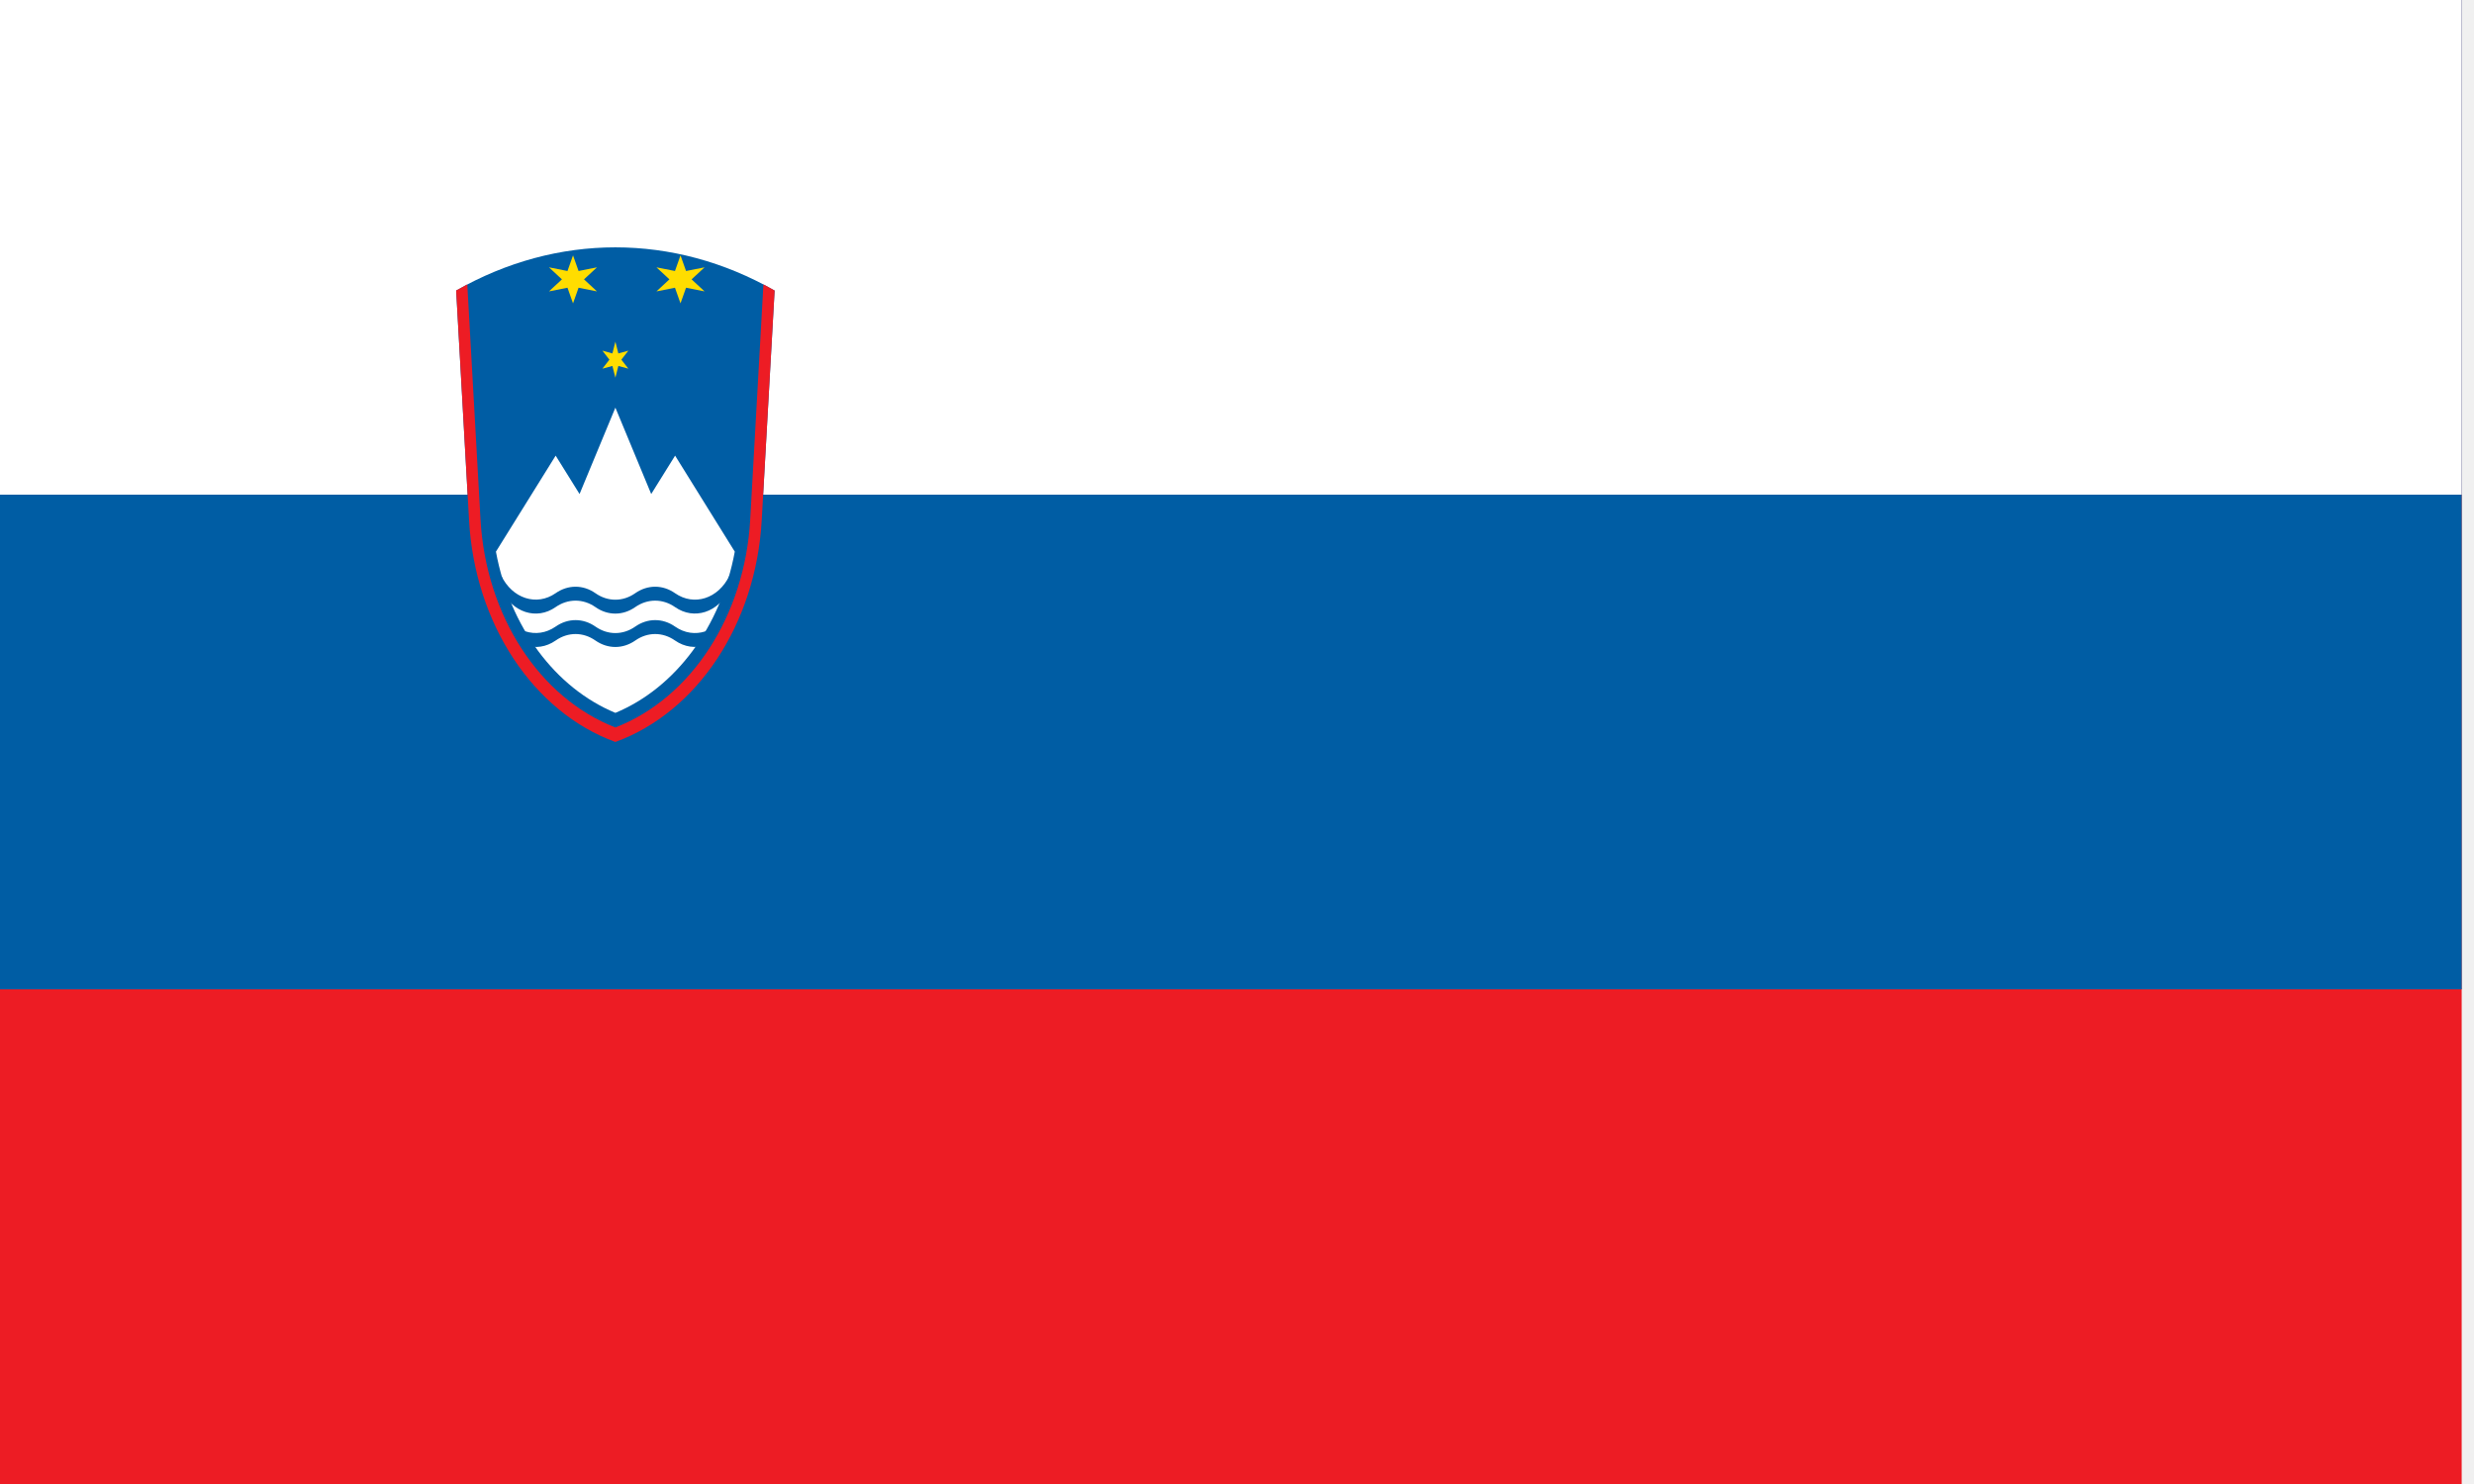
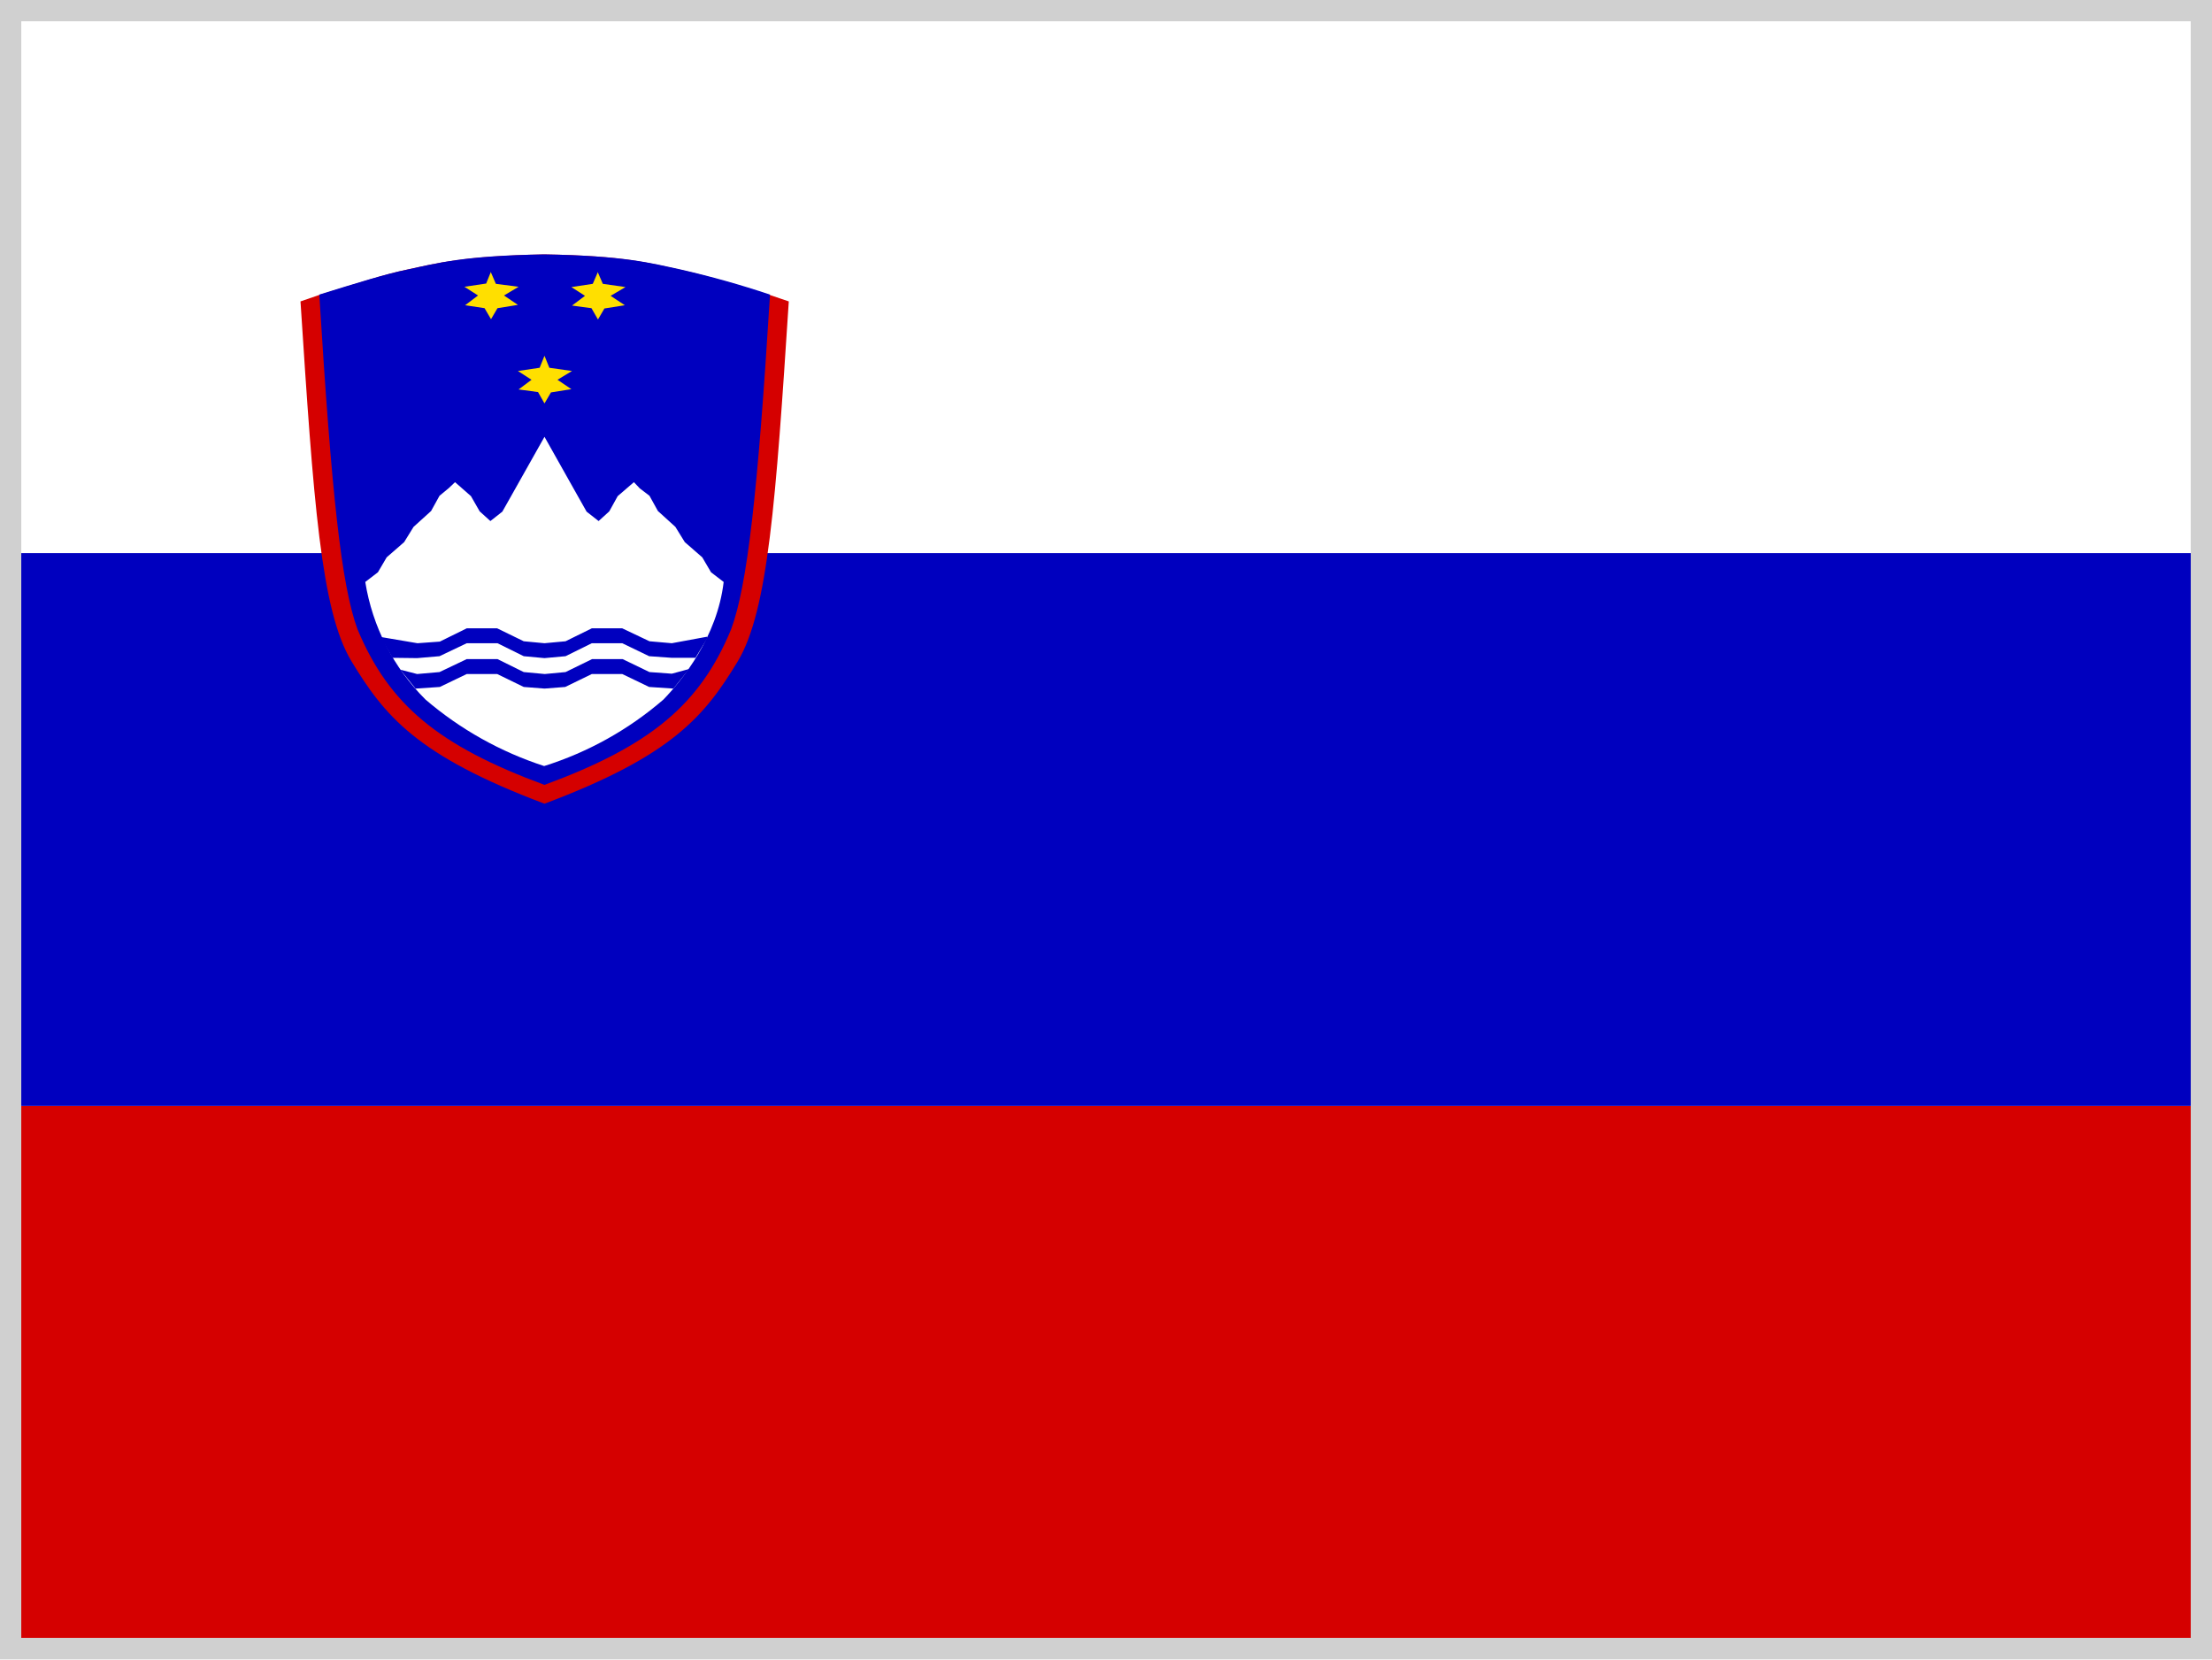
- <svg xmlns="http://www.w3.org/2000/svg" width="50px" height="30px" viewBox="0 0 50 30" version="1.1">
-   <g id="FranceConnect+" stroke="none" stroke-width="1" fill="none" fill-rule="evenodd">
-     <g id="flag/slovenia" fill-rule="nonzero">
-       <rect id="Rectangle" fill="#ED1C24" x="0" y="0" width="49.751" height="30" />
-       <rect id="Rectangle" fill="#005DA4" x="0" y="0" width="49.751" height="20" />
-       <rect id="Rectangle" fill="#FFFFFF" x="0" y="0" width="49.751" height="10" />
-       <path d="M15.394,10.522 L15.655,5.874 C13.618,4.709 11.256,4.709 9.219,5.874 L9.48,10.522 C9.597,12.612 10.775,14.394 12.437,15 C14.099,14.394 15.276,12.611 15.394,10.522" id="Path" fill="#005DA4" />
-       <path d="M10.023,11.152 C10.303,12.671 11.217,13.905 12.437,14.411 C13.656,13.904 14.57,12.67 14.85,11.152 L13.644,9.211 L13.161,9.987 L12.437,8.241 L11.713,9.987 L11.23,9.211 L10.023,11.152" id="Path" fill="#FFFFFF" />
-       <path d="M10.13,11.636 C10.352,12.099 10.843,12.26 11.229,11.992 C11.229,11.992 11.229,11.992 11.229,11.992 C11.479,11.817 11.785,11.817 12.034,11.992 C12.283,12.167 12.589,12.167 12.838,11.992 C13.088,11.817 13.394,11.817 13.643,11.992 C14.027,12.26 14.52,12.102 14.743,11.636 C14.743,11.636 14.743,11.636 14.743,11.636 L14.743,11.918 C14.52,12.38 14.029,12.542 13.643,12.273 C13.643,12.273 13.643,12.273 13.643,12.273 C13.394,12.099 13.088,12.099 12.838,12.273 C12.589,12.448 12.283,12.448 12.034,12.273 C11.785,12.099 11.479,12.099 11.229,12.273 C10.846,12.542 10.352,12.383 10.13,11.918 C10.13,11.918 10.13,11.918 10.13,11.918 L10.13,11.636 Z" id="Path" fill="#005DA4" />
-       <g id="wave_1_" transform="translate(10.1218, 12.29158)" fill="#005DA4">
-         <path d="M0.008,0.019 C0.231,0.482 0.721,0.644 1.108,0.375 C1.108,0.375 1.108,0.375 1.108,0.375 C1.357,0.201 1.663,0.201 1.912,0.375 C2.162,0.55 2.467,0.55 2.717,0.375 C2.966,0.201 3.272,0.201 3.521,0.375 C3.905,0.644 4.398,0.485 4.621,0.019 C4.621,0.019 4.621,0.019 4.621,0.019 L4.621,0.301 C4.398,0.763 3.907,0.925 3.521,0.657 C3.521,0.657 3.521,0.657 3.521,0.657 C3.272,0.482 2.966,0.482 2.717,0.657 C2.467,0.831 2.162,0.831 1.912,0.657 C1.663,0.482 1.357,0.482 1.108,0.657 C0.724,0.925 0.231,0.767 0.008,0.301 C0.008,0.301 0.008,0.301 0.008,0.301 L0.008,0.019 Z" id="Path" />
-       </g>
-       <polygon id="Path" fill="#FFDD00" points="12.437 6.907 12.497 7.145 12.699 7.089 12.558 7.271 12.699 7.453 12.497 7.398 12.437 7.635 12.377 7.398 12.175 7.453 12.316 7.271 12.175 7.089 12.377 7.145" />
-       <g id="s_1_" transform="translate(11.08189, 5.156485)" fill="#FFDD00">
-         <polygon id="Path" points="0.499 0.006 0.611 0.322 0.983 0.248 0.721 0.491 0.983 0.734 0.611 0.66 0.499 0.976 0.387 0.66 0.013 0.734 0.275 0.491 0.013 0.248 0.387 0.322" />
-       </g>
-       <g id="s_2_" transform="translate(13.25414, 5.156485)" fill="#FFDD00">
-         <polygon id="Path" points="0.499 0.006 0.611 0.322 0.985 0.248 0.723 0.491 0.985 0.734 0.611 0.66 0.499 0.976 0.387 0.66 0.013 0.734 0.275 0.491 0.013 0.248 0.387 0.322" />
-       </g>
-       <path d="M9.444,5.749 L9.711,10.503 C9.821,12.445 10.901,14.11 12.437,14.706 C13.973,14.11 15.053,12.444 15.162,10.503 L15.429,5.749 C15.504,5.792 15.579,5.833 15.655,5.873 L15.394,10.522 C15.276,12.611 14.099,14.394 12.437,14.999 C10.775,14.394 9.597,12.61 9.48,10.522 L9.219,5.873 C9.295,5.833 9.37,5.792 9.444,5.749" id="Path" fill="#ED1C24" />
+ <svg xmlns="http://www.w3.org/2000/svg" width="52" height="39" viewBox="0 0 52 39" fill="none">
+   <g clip-path="url(#clip0_608_13390)">
+     <mask id="mask0_608_13390" style="mask-type:luminance" maskUnits="userSpaceOnUse" x="-1" y="0" width="53" height="39">
+       <path d="M0.003 0H51.998V39H-0.005L0.003 0Z" fill="white" />
+     </mask>
+     <g mask="url(#mask0_608_13390)">
+       <path fill-rule="evenodd" clip-rule="evenodd" d="M-3.577 0H74.423V39H-3.577V0Z" fill="white" />
+       <path fill-rule="evenodd" clip-rule="evenodd" d="M-3.577 25.998H74.423V39.001H-3.577V25.998Z" fill="#D50000" />
+       <path fill-rule="evenodd" clip-rule="evenodd" d="M-3.577 13.002H74.423V25.997H-3.577V13.002Z" fill="#0000BF" />
+       <path fill-rule="evenodd" clip-rule="evenodd" d="M18.543 7.085C18.238 11.777 18.056 14.352 17.347 15.54C16.57 16.82 15.824 17.757 12.8 18.892C9.783 17.757 9.037 16.82 8.26 15.54C7.544 14.352 7.369 11.777 7.064 7.085L7.506 6.933C8.405 6.658 9.075 6.438 9.57 6.338C10.278 6.186 10.888 6.019 12.792 5.98C14.696 6.011 15.306 6.194 16.014 6.346C16.502 6.453 17.202 6.651 18.094 6.933L18.543 7.085Z" fill="#D50000" />
+       <path fill-rule="evenodd" clip-rule="evenodd" d="M18.101 6.933C17.812 11.617 17.568 13.765 17.187 14.794C16.456 16.561 15.298 17.528 12.8 18.45C10.301 17.528 9.144 16.561 8.405 14.794C8.024 13.758 7.795 11.617 7.506 6.925C8.389 6.651 9.075 6.438 9.57 6.338C10.278 6.186 10.888 6.011 12.792 5.98C14.697 6.011 15.306 6.186 16.014 6.338C16.719 6.499 17.416 6.695 18.101 6.925V6.933Z" fill="#0000BF" />
+       <path fill-rule="evenodd" clip-rule="evenodd" d="M12.8 8.363L12.914 8.645L13.447 8.721L13.105 8.927L13.432 9.148L12.952 9.224L12.8 9.483L12.648 9.216L12.191 9.155L12.495 8.927L12.175 8.721L12.686 8.645L12.8 8.363Z" fill="#FFDF00" />
+       <path fill-rule="evenodd" clip-rule="evenodd" d="M17.012 13.68L16.715 13.452L16.509 13.101L16.098 12.743L15.877 12.385L15.466 12.012L15.268 11.654L15.039 11.479L14.902 11.334L14.521 11.662L14.323 12.02L14.072 12.248L13.79 12.027L13.584 11.662L12.8 10.268L12.015 11.662L11.809 12.027L11.528 12.248L11.276 12.02L11.071 11.662L10.697 11.334L10.553 11.471L10.332 11.654L10.134 12.012L9.722 12.385L9.501 12.743L9.09 13.101L8.884 13.452L8.587 13.68C8.755 14.729 9.251 15.697 10.004 16.445C10.821 17.145 11.769 17.675 12.792 18.007C13.823 17.683 14.777 17.151 15.595 16.445C16.037 15.988 16.86 14.975 17.012 13.68Z" fill="white" />
+       <path fill-rule="evenodd" clip-rule="evenodd" d="M14.049 6.39L14.171 6.672L14.704 6.748L14.354 6.954L14.689 7.175L14.209 7.251L14.057 7.51L13.904 7.244L13.447 7.183L13.752 6.954L13.432 6.748L13.935 6.672L14.057 6.39H14.049ZM11.535 6.39L11.657 6.672L12.191 6.741L11.848 6.946L12.175 7.167L11.695 7.244L11.543 7.503L11.391 7.244L10.934 7.175L11.238 6.946L10.918 6.741L11.429 6.665L11.543 6.383L11.535 6.39Z" fill="#FFDF00" />
+       <path fill-rule="evenodd" clip-rule="evenodd" d="M16.357 15.463H15.793L15.26 15.425L14.628 15.12H13.912L13.295 15.425L12.8 15.47L12.312 15.425L11.695 15.12H10.972L10.332 15.425L9.806 15.47L9.227 15.463L8.953 14.99L8.961 14.975L9.814 15.12L10.339 15.082L10.972 14.77H11.688L12.312 15.074L12.8 15.12L13.295 15.074L13.912 14.77H14.628L15.268 15.074L15.793 15.12L16.616 14.968L16.631 14.998L16.349 15.463H16.357ZM9.776 16.186L10.339 16.148L10.972 15.844H11.688L12.312 16.148L12.8 16.186L13.287 16.148L13.912 15.844H14.628L15.26 16.148L15.831 16.186L16.197 15.729H16.189L15.793 15.836L15.268 15.798L14.636 15.493H13.919L13.295 15.798L12.807 15.844L12.312 15.798L11.695 15.493H10.972L10.332 15.798L9.806 15.844L9.425 15.745V15.76L9.768 16.186H9.776Z" fill="#0000BF" />
    </g>
  </g>
+   <rect x="0.25" y="0.25" width="51.5" height="38.5" stroke="#D0D0D0" stroke-width="0.5" />
+   <defs>
+     <clipPath id="clip0_608_13390">
+       <rect width="52" height="39" fill="white" />
+     </clipPath>
+   </defs>
</svg>
